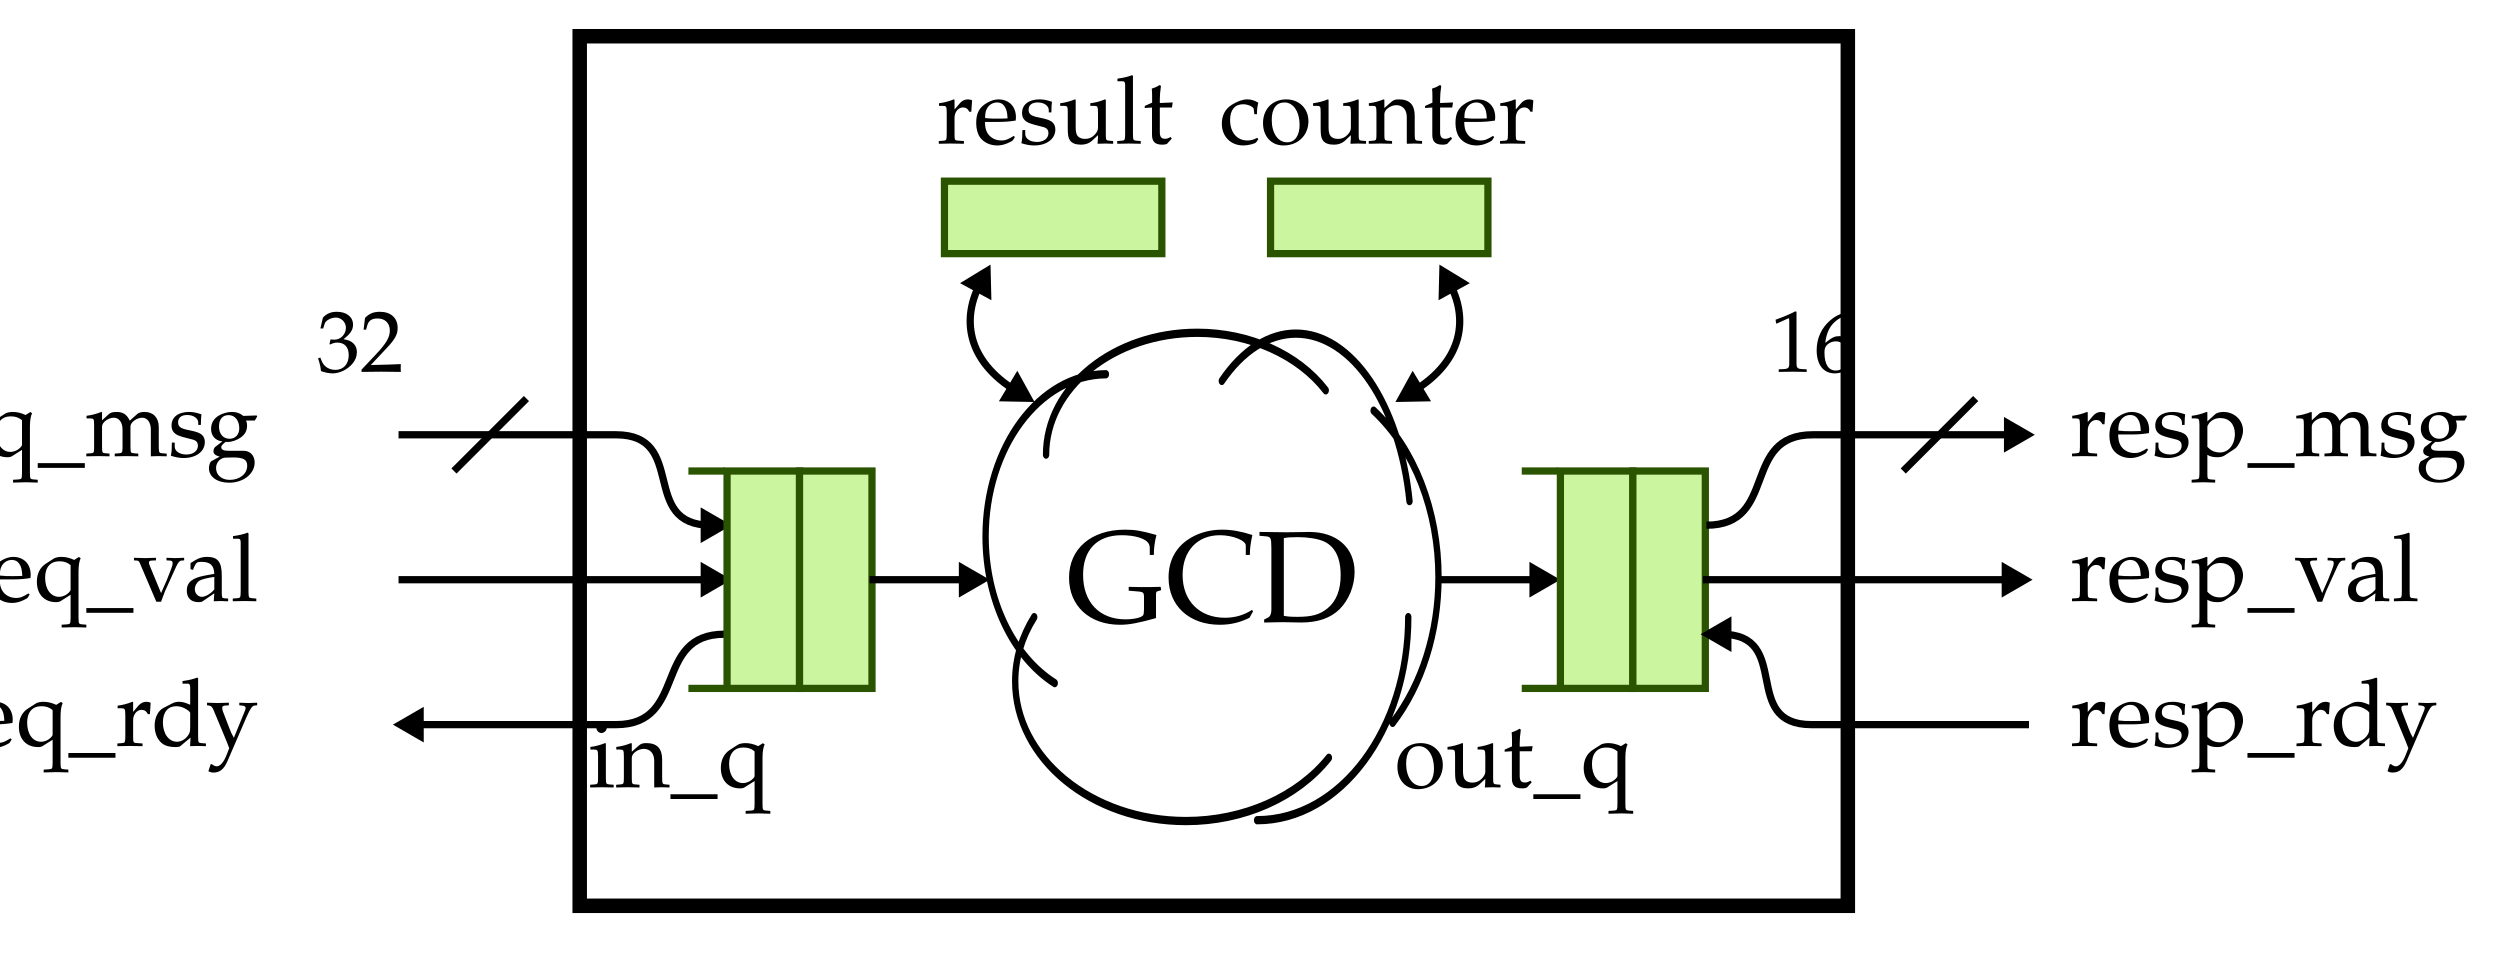
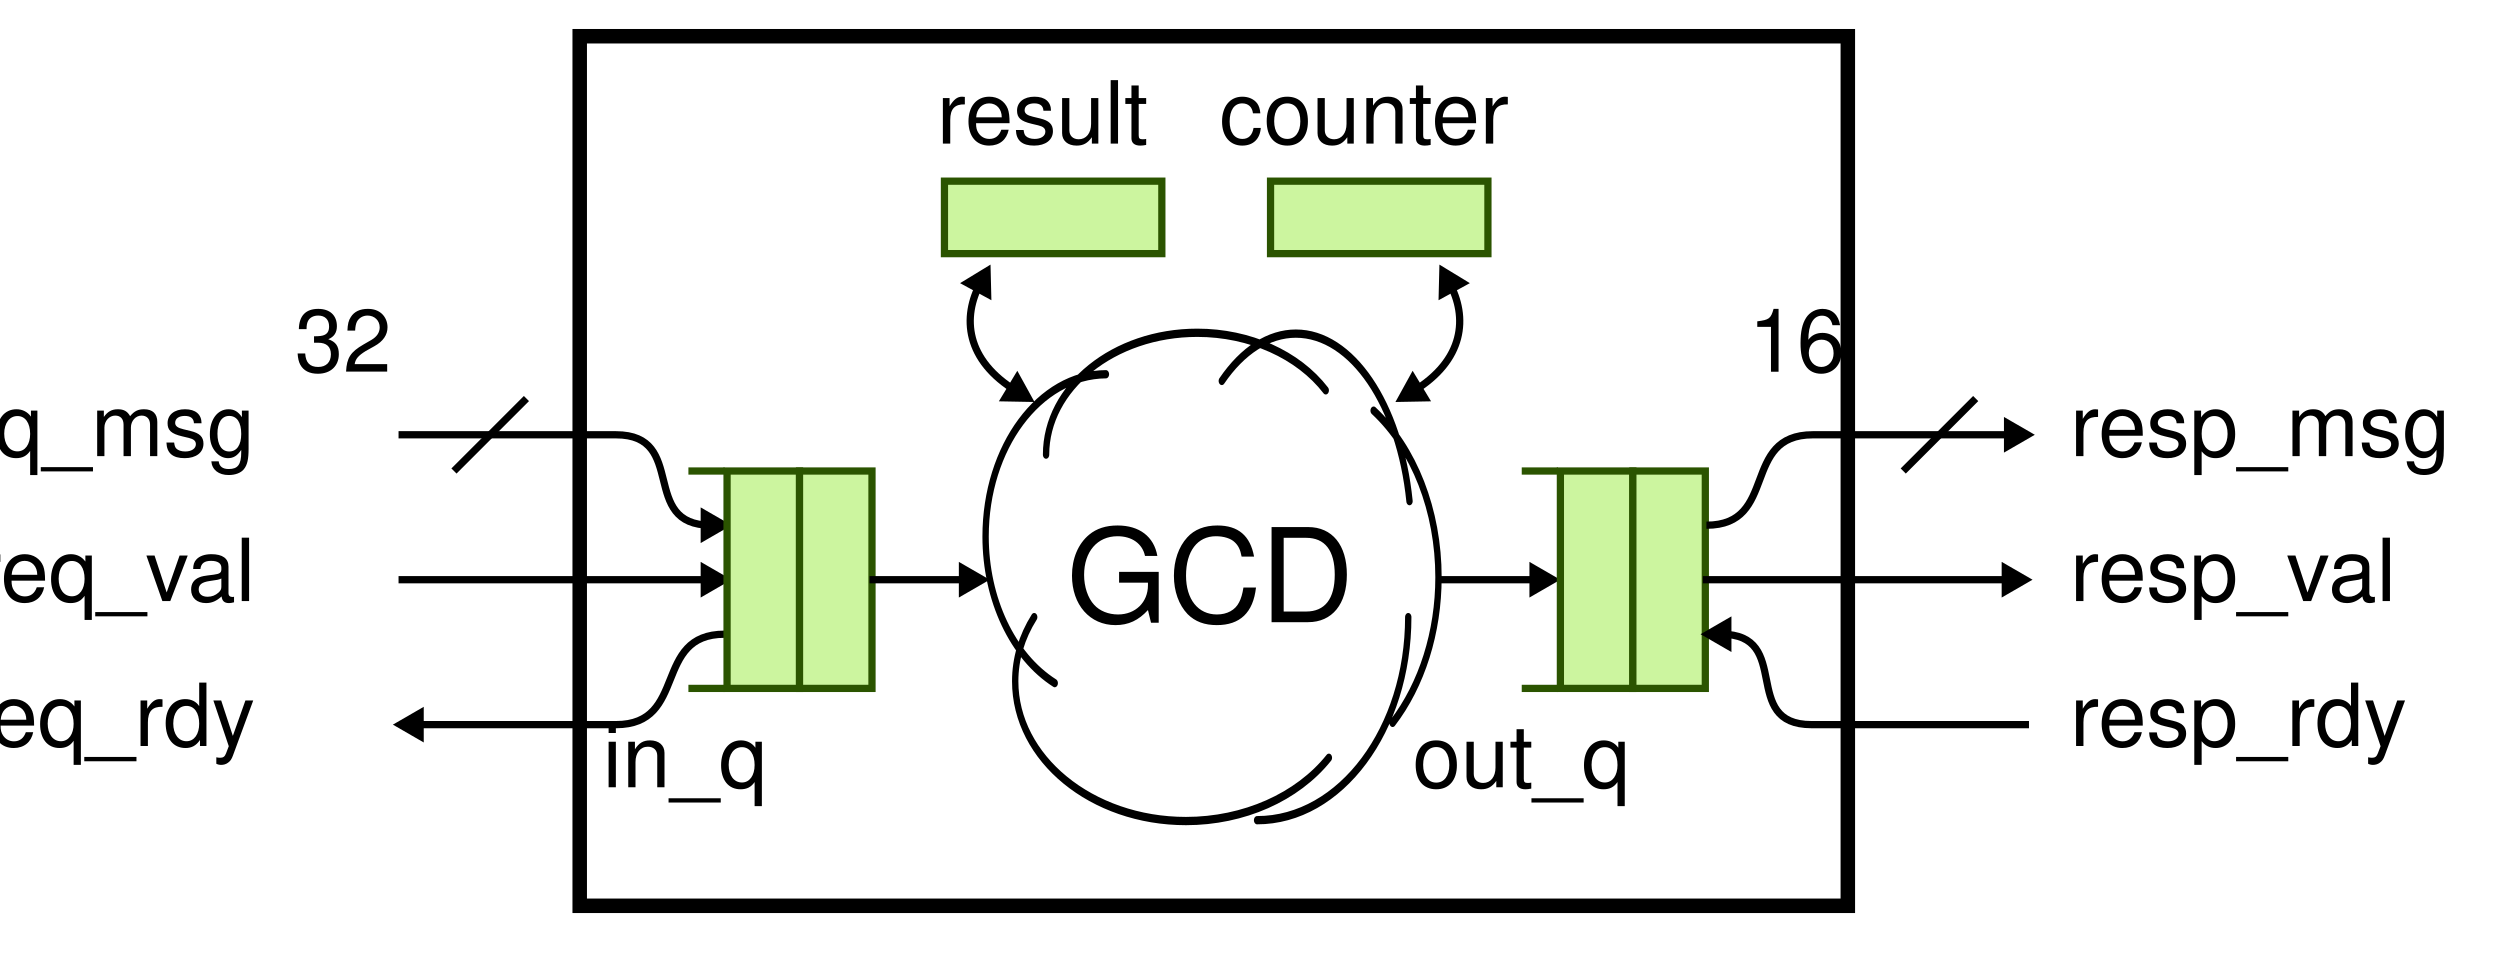
<svg xmlns="http://www.w3.org/2000/svg" width="345" height="135" id="svg2" version="1.0">
  <defs id="defs4">
    <marker orient="auto" refY="0" refX="0" id="TriangleInM" style="overflow:visible">
      <path id="path4972" d="m 5.77,0 -8.65,5 0,-10 8.65,5 z" style="fill-rule:evenodd;stroke:#000000;stroke-width:1pt" transform="scale(-0.4,-0.4)" />
    </marker>
    <marker orient="auto" refY="0" refX="0" id="TriangleOutM" style="overflow:visible">
      <path id="path7986" d="m 5.77,0 -8.65,5 0,-10 8.65,5 z" style="fill-rule:evenodd;stroke:#000000;stroke-width:1pt" transform="scale(0.4,0.4)" />
    </marker>
    <marker style="overflow:visible" id="TriangleOutL" refX="0" refY="0" orient="auto">
      <path transform="scale(0.8,0.8)" style="fill-rule:evenodd;stroke:#000000;stroke-width:1pt;marker-start:none" d="m 5.77,0 -8.65,5 0,-10 8.65,5 z" id="path3657" />
    </marker>
    <marker style="overflow:visible" id="TriangleOutLw" refX="0" refY="0" orient="auto">
      <path transform="scale(0.8,0.8)" style="fill:#ff0000;fill-rule:evenodd;stroke:#ff0000;stroke-width:1pt;marker-start:none" d="m 5.77,0 -8.65,5 0,-10 8.65,5 z" id="path4295" />
    </marker>
    <marker orient="auto" refY="0" refX="0" id="TriangleOutM-4" style="overflow:visible">
      <path id="path7986-2" d="m 5.77,0 -8.65,5 0,-10 8.65,5 z" style="fill-rule:evenodd;stroke:#000000;stroke-width:1pt" transform="scale(0.4,0.4)" />
    </marker>
  </defs>
  <g transform="translate(-49,-664)" id="layer1">
    <rect style="color:#000000;fill:none;stroke:#000000;stroke-width:2;stroke-linecap:butt;stroke-linejoin:miter;stroke-miterlimit:4;stroke-opacity:1;stroke-dasharray:none;stroke-dashoffset:0;marker:none;visibility:visible;display:inline;overflow:visible;enable-background:accumulate" id="rect2988" width="175" height="120" x="129" y="669" />
    <g style="fill:none;stroke:#000000;stroke-width:14660.373;stroke-miterlimit:10;stroke-opacity:1;stroke-dasharray:none" transform="matrix(5.9741239e-5,0,0,7.7881772e-5,189.098,749.1616)" id="g6151">
      <path d="M 724583.8,249202.6 C 651734.6,319189 527585.9,361357.5 394470.4,361357.5 176598.6,361369 -7.858276e-4,250430 -7.858276e-4,113588.8 -7.858276e-4,74058.72 15048.32,35113.64 43884.83,-0.011 M 91304.694,116957.06 c -97519.05,-47585.096 -159690.7,-148718.396 -159690.7,-259794.7 0,-158208.9 124188.1,-286695.31 277916.396,-287507.28 M 71295.752,-287896.01 c 0,-119246.95 156389.548,-215922.01 349292.768,-215922.01 120813.42,9.97 233023.85,38586.08 296753.37,102023.1 m -240093.94,-16687.66 c 47970.33,-54163.79 108531.96,-83853.07 171081.06,-83853.07 129233.5,0 239864,125104.81 262503.6,296842.81 m -82891.97,-160391.91 c 93865.3,67235.23 149835.2,177528.87 149835.2,295282.07 0,97222.9 -38218.7,190299.9 -105958.2,258018 M 907934.81,-0.011 C 907934.81,198744.9 751584.31,359853.3 558728.81,359853.3" style="fill:none;stroke:#000000;stroke-width:14660.373;stroke-linecap:round;stroke-linejoin:round;stroke-miterlimit:10;stroke-opacity:1;stroke-dasharray:none" id="path6153" />
    </g>
-     <text xml:space="preserve" style="font-size:13px;font-style:normal;font-variant:normal;font-weight:normal;font-stretch:normal;text-align:end;line-height:125%;writing-mode:lr-tb;text-anchor:end;color:#000000;fill:#000000;fill-opacity:1;stroke:none;stroke-width:3;marker:none;visibility:visible;display:inline;overflow:visible;enable-background:accumulate;font-family:Palatino;-inkscape-font-specification:Palatino" x="100.89" y="726.942" id="text5179">
+     <text xml:space="preserve" style="font-size:12px;font-style:normal;font-variant:normal;font-weight:normal;font-stretch:normal;text-align:end;line-height:125%;writing-mode:lr-tb;text-anchor:end;color:#000000;fill:#000000;fill-opacity:1;stroke:none;stroke-width:3;marker:none;visibility:visible;display:inline;overflow:visible;enable-background:accumulate;font-family:Helvetica;-inkscape-font-specification:Helvetica" x="100.89" y="726.942" id="text5179">
      <tspan id="tspan5181" x="100.89" y="726.942">req_msg</tspan>
    </text>
-     <text id="text5183" y="746.942" x="100.89" style="font-size:13px;font-style:normal;font-variant:normal;font-weight:normal;font-stretch:normal;text-align:end;line-height:125%;writing-mode:lr-tb;text-anchor:end;color:#000000;fill:#000000;fill-opacity:1;stroke:none;stroke-width:3;marker:none;visibility:visible;display:inline;overflow:visible;enable-background:accumulate;font-family:Palatino;-inkscape-font-specification:Palatino" xml:space="preserve">
+     <text id="text5183" y="746.942" x="100.89" style="font-size:12px;font-style:normal;font-variant:normal;font-weight:normal;font-stretch:normal;text-align:end;line-height:125%;writing-mode:lr-tb;text-anchor:end;color:#000000;fill:#000000;fill-opacity:1;stroke:none;stroke-width:3;marker:none;visibility:visible;display:inline;overflow:visible;enable-background:accumulate;font-family:Helvetica;-inkscape-font-specification:Helvetica" xml:space="preserve">
      <tspan y="746.942" x="100.89" id="tspan5185">req_val</tspan>
    </text>
-     <text xml:space="preserve" style="font-size:13px;font-style:normal;font-variant:normal;font-weight:normal;font-stretch:normal;text-align:end;line-height:125%;writing-mode:lr-tb;text-anchor:end;color:#000000;fill:#000000;fill-opacity:1;stroke:none;stroke-width:3;marker:none;visibility:visible;display:inline;overflow:visible;enable-background:accumulate;font-family:Palatino;-inkscape-font-specification:Palatino" x="100.89" y="766.942" id="text5187">
+     <text xml:space="preserve" style="font-size:12px;font-style:normal;font-variant:normal;font-weight:normal;font-stretch:normal;text-align:end;line-height:125%;writing-mode:lr-tb;text-anchor:end;color:#000000;fill:#000000;fill-opacity:1;stroke:none;stroke-width:3;marker:none;visibility:visible;display:inline;overflow:visible;enable-background:accumulate;font-family:Helvetica;-inkscape-font-specification:Helvetica" x="100.89" y="766.942" id="text5187">
      <tspan id="tspan5189" x="100.89" y="766.942">req_rdy</tspan>
    </text>
    <path style="color:#000000;fill:none;stroke:#000000;stroke-width:1;stroke-miterlimit:4;stroke-opacity:1;stroke-dasharray:none;marker:none;marker-end:url(#TriangleOutM-4);visibility:visible;display:inline;overflow:visible;enable-background:accumulate" d="m 104,744 43.11,0" id="path5191" />
    <path id="path5199" d="m 104,724 30,0 c 10,0 3.11,12.48 13.11,12.48" style="color:#000000;fill:none;stroke:#000000;stroke-width:1;stroke-miterlimit:4;stroke-opacity:1;stroke-dasharray:none;marker:none;marker-end:url(#TriangleOutM-4);visibility:visible;display:inline;overflow:visible;enable-background:accumulate" />
    <path style="color:#000000;fill:none;stroke:#000000;stroke-width:1;stroke-miterlimit:4;stroke-opacity:1;stroke-dasharray:none;marker:none;marker-end:url(#TriangleOutM);visibility:visible;display:inline;overflow:visible;enable-background:accumulate" d="M 149,751.52 C 139,751.52 144,764 134,764 l -27.942,0" id="path5201" />
-     <text xml:space="preserve" style="font-size:12px;font-style:normal;font-variant:normal;font-weight:normal;font-stretch:normal;text-align:end;line-height:125%;writing-mode:lr-tb;text-anchor:end;color:#000000;fill:#000000;fill-opacity:1;stroke:none;stroke-width:1;marker:none;visibility:visible;display:inline;overflow:visible;enable-background:accumulate;font-family:Palatino;-inkscape-font-specification:Palatino" x="119.704" y="715.295" id="text5203">
+     <text xml:space="preserve" style="font-size:12px;font-style:normal;font-variant:normal;font-weight:normal;font-stretch:normal;text-align:end;line-height:125%;writing-mode:lr-tb;text-anchor:end;color:#000000;fill:#000000;fill-opacity:1;stroke:none;stroke-width:1;marker:none;visibility:visible;display:inline;overflow:visible;enable-background:accumulate;font-family:Helvetica;-inkscape-font-specification:Helvetica" x="119.704" y="715.295" id="text5203">
      <tspan id="tspan5205" x="119.704" y="715.295">32</tspan>
    </text>
    <path style="color:#000000;fill:none;stroke:#000000;stroke-width:1;stroke-opacity:1;marker:none;visibility:visible;display:inline;overflow:visible;enable-background:accumulate" d="m 121.646,719 -10,10 0,0" id="path5207" />
-     <text id="text5271" y="715.295" x="320.307" style="font-size:12px;font-style:normal;font-variant:normal;font-weight:normal;font-stretch:normal;text-align:end;line-height:125%;writing-mode:lr-tb;text-anchor:end;color:#000000;fill:#000000;fill-opacity:1;stroke:none;stroke-width:1;marker:none;visibility:visible;display:inline;overflow:visible;enable-background:accumulate;font-family:Palatino;-inkscape-font-specification:Palatino" xml:space="preserve">
+     <text id="text5271" y="715.295" x="320.307" style="font-size:12px;font-style:normal;font-variant:normal;font-weight:normal;font-stretch:normal;text-align:end;line-height:125%;writing-mode:lr-tb;text-anchor:end;color:#000000;fill:#000000;fill-opacity:1;stroke:none;stroke-width:1;marker:none;visibility:visible;display:inline;overflow:visible;enable-background:accumulate;font-family:Helvetica;-inkscape-font-specification:Helvetica" xml:space="preserve">
      <tspan y="715.295" x="320.307" id="tspan5273">16</tspan>
    </text>
    <path id="path5275" d="m 321.646,719 -10,10 0,0" style="color:#000000;fill:none;stroke:#000000;stroke-width:1;stroke-opacity:1;marker:none;visibility:visible;display:inline;overflow:visible;enable-background:accumulate" />
-     <text id="text5277" y="726.942" x="334.67" style="font-size:13px;font-style:normal;font-variant:normal;font-weight:normal;font-stretch:normal;text-align:start;line-height:125%;writing-mode:lr-tb;text-anchor:start;color:#000000;fill:#000000;fill-opacity:1;stroke:none;stroke-width:3;marker:none;visibility:visible;display:inline;overflow:visible;enable-background:accumulate;font-family:Palatino;-inkscape-font-specification:Palatino" xml:space="preserve">
+     <text id="text5277" y="726.942" x="334.67" style="font-size:12px;font-style:normal;font-variant:normal;font-weight:normal;font-stretch:normal;text-align:start;line-height:125%;writing-mode:lr-tb;text-anchor:start;color:#000000;fill:#000000;fill-opacity:1;stroke:none;stroke-width:3;marker:none;visibility:visible;display:inline;overflow:visible;enable-background:accumulate;font-family:Helvetica;-inkscape-font-specification:Helvetica" xml:space="preserve">
      <tspan y="726.942" x="334.67" id="tspan5279">resp_msg</tspan>
    </text>
-     <text xml:space="preserve" style="font-size:13px;font-style:normal;font-variant:normal;font-weight:normal;font-stretch:normal;text-align:start;line-height:125%;writing-mode:lr-tb;text-anchor:start;color:#000000;fill:#000000;fill-opacity:1;stroke:none;stroke-width:3;marker:none;visibility:visible;display:inline;overflow:visible;enable-background:accumulate;font-family:Palatino;-inkscape-font-specification:Palatino" x="334.67" y="746.942" id="text5281">
+     <text xml:space="preserve" style="font-size:12px;font-style:normal;font-variant:normal;font-weight:normal;font-stretch:normal;text-align:start;line-height:125%;writing-mode:lr-tb;text-anchor:start;color:#000000;fill:#000000;fill-opacity:1;stroke:none;stroke-width:3;marker:none;visibility:visible;display:inline;overflow:visible;enable-background:accumulate;font-family:Helvetica;-inkscape-font-specification:Helvetica" x="334.67" y="746.942" id="text5281">
      <tspan id="tspan5283" x="334.67" y="746.942">resp_val</tspan>
    </text>
-     <text id="text5285" y="766.942" x="334.67" style="font-size:13px;font-style:normal;font-variant:normal;font-weight:normal;font-stretch:normal;text-align:start;line-height:125%;writing-mode:lr-tb;text-anchor:start;color:#000000;fill:#000000;fill-opacity:1;stroke:none;stroke-width:3;marker:none;visibility:visible;display:inline;overflow:visible;enable-background:accumulate;font-family:Palatino;-inkscape-font-specification:Palatino" xml:space="preserve">
+     <text id="text5285" y="766.942" x="334.67" style="font-size:12px;font-style:normal;font-variant:normal;font-weight:normal;font-stretch:normal;text-align:start;line-height:125%;writing-mode:lr-tb;text-anchor:start;color:#000000;fill:#000000;fill-opacity:1;stroke:none;stroke-width:3;marker:none;visibility:visible;display:inline;overflow:visible;enable-background:accumulate;font-family:Helvetica;-inkscape-font-specification:Helvetica" xml:space="preserve">
      <tspan y="766.942" x="334.67" id="tspan5287">resp_rdy</tspan>
    </text>
-     <text xml:space="preserve" style="font-size:18px;font-style:normal;font-variant:normal;font-weight:normal;font-stretch:normal;text-align:start;line-height:125%;writing-mode:lr-tb;text-anchor:start;color:#000000;fill:#000000;fill-opacity:1;stroke:none;stroke-width:3;marker:none;visibility:visible;display:inline;overflow:visible;enable-background:accumulate;font-family:Palatino;-inkscape-font-specification:Palatino" x="196.135" y="749.859" id="text17131">
+     <text xml:space="preserve" style="font-size:18px;font-style:normal;font-variant:normal;font-weight:normal;font-stretch:normal;text-align:start;line-height:125%;writing-mode:lr-tb;text-anchor:start;color:#000000;fill:#000000;fill-opacity:1;stroke:none;stroke-width:3;marker:none;visibility:visible;display:inline;overflow:visible;enable-background:accumulate;font-family:Helvetica;-inkscape-font-specification:Helvetica" x="196.135" y="749.859" id="text17131">
      <tspan id="tspan17133" x="196.135" y="749.859">GCD</tspan>
    </text>
    <rect style="color:#000000;fill:#ccf59f;stroke:#2b5400;stroke-width:1;stroke-linecap:butt;stroke-linejoin:miter;stroke-miterlimit:4;stroke-opacity:1;stroke-dasharray:none;stroke-dashoffset:0;marker:none;visibility:visible;display:inline;overflow:visible;enable-background:accumulate" id="rect5122" width="10" height="30" x="149.334" y="729" />
    <rect y="729" x="159.334" height="30" width="10" id="rect5130" style="color:#000000;fill:#ccf59f;stroke:#2b5400;stroke-width:1;stroke-linecap:butt;stroke-linejoin:miter;stroke-miterlimit:4;stroke-opacity:1;stroke-dasharray:none;stroke-dashoffset:0;marker:none;visibility:visible;display:inline;overflow:visible;enable-background:accumulate" />
    <path style="color:#000000;fill:#000000;fill-opacity:1;stroke:#2b5400;stroke-width:1;marker:none;visibility:visible;display:inline;overflow:visible;enable-background:accumulate" d="m 144,729 5,0" id="path4620" />
    <path id="path4622" d="m 144,759 5,0" style="color:#000000;fill:#000000;fill-opacity:1;stroke:#2b5400;stroke-width:1;marker:none;visibility:visible;display:inline;overflow:visible;enable-background:accumulate" />
    <path id="path4624" d="m 169,744 13.74,0" style="color:#000000;fill:none;stroke:#000000;stroke-width:1;stroke-miterlimit:4;stroke-opacity:1;stroke-dasharray:none;marker:none;marker-end:url(#TriangleOutM);visibility:visible;display:inline;overflow:visible;enable-background:accumulate" />
    <path style="color:#000000;fill:none;stroke:#000000;stroke-width:1;stroke-miterlimit:4;stroke-opacity:1;stroke-dasharray:none;marker:none;marker-end:url(#TriangleOutM);visibility:visible;display:inline;overflow:visible;enable-background:accumulate" d="m 247.74,744 13.74,0" id="path4626" />
    <rect y="729" x="264.334" height="30" width="10" id="rect4628" style="color:#000000;fill:#ccf59f;stroke:#2b5400;stroke-width:1;stroke-linecap:butt;stroke-linejoin:miter;stroke-miterlimit:4;stroke-opacity:1;stroke-dasharray:none;stroke-dashoffset:0;marker:none;visibility:visible;display:inline;overflow:visible;enable-background:accumulate" />
    <rect style="color:#000000;fill:#ccf59f;stroke:#2b5400;stroke-width:1;stroke-linecap:butt;stroke-linejoin:miter;stroke-miterlimit:4;stroke-opacity:1;stroke-dasharray:none;stroke-dashoffset:0;marker:none;visibility:visible;display:inline;overflow:visible;enable-background:accumulate" id="rect4630" width="10" height="30" x="274.334" y="729" />
    <path id="path4632" d="m 259,729 5,0" style="color:#000000;fill:#000000;fill-opacity:1;stroke:#2b5400;stroke-width:1;marker:none;visibility:visible;display:inline;overflow:visible;enable-background:accumulate" />
    <path style="color:#000000;fill:#000000;fill-opacity:1;stroke:#2b5400;stroke-width:1;marker:none;visibility:visible;display:inline;overflow:visible;enable-background:accumulate" d="m 259,759 5,0" id="path4634" />
    <path id="path4636" d="M 286.52,751.52 C 296.52,751.52 289,764 299,764 l 30,0" style="color:#000000;fill:none;stroke:#000000;stroke-width:1;stroke-miterlimit:4;stroke-opacity:1;stroke-dasharray:none;marker:none;marker-start:url(#TriangleInM);visibility:visible;display:inline;overflow:visible;enable-background:accumulate" />
    <path id="path4638" d="M 326.649,744 284,744" style="color:#000000;fill:none;stroke:#000000;stroke-width:1;stroke-miterlimit:4;stroke-opacity:1;stroke-dasharray:none;marker:none;marker-start:url(#TriangleInM);visibility:visible;display:inline;overflow:visible;enable-background:accumulate" />
    <path style="color:#000000;fill:none;stroke:#000000;stroke-width:1;stroke-miterlimit:4;stroke-opacity:1;stroke-dasharray:none;marker:none;marker-start:url(#TriangleInM);visibility:visible;display:inline;overflow:visible;enable-background:accumulate" d="m 326.964,724 -27.795,0 c -10,0 -4.685,12.48 -14.685,12.48" id="path4642" />
-     <text id="text5970" y="772.642" x="171.552" style="font-size:13px;font-style:normal;font-variant:normal;font-weight:normal;font-stretch:normal;text-align:end;line-height:125%;writing-mode:lr-tb;text-anchor:end;color:#000000;fill:#000000;fill-opacity:1;stroke:none;stroke-width:3;marker:none;visibility:visible;display:inline;overflow:visible;enable-background:accumulate;font-family:Palatino;-inkscape-font-specification:Palatino" xml:space="preserve">
+     <text id="text5970" y="772.642" x="171.552" style="font-size:12px;font-style:normal;font-variant:normal;font-weight:normal;font-stretch:normal;text-align:end;line-height:125%;writing-mode:lr-tb;text-anchor:end;color:#000000;fill:#000000;fill-opacity:1;stroke:none;stroke-width:3;marker:none;visibility:visible;display:inline;overflow:visible;enable-background:accumulate;font-family:Helvetica;-inkscape-font-specification:Helvetica" xml:space="preserve">
      <tspan y="772.642" x="171.552" id="tspan5972">in_q</tspan>
    </text>
-     <text xml:space="preserve" style="font-size:13px;font-style:normal;font-variant:normal;font-weight:normal;font-stretch:normal;text-align:end;line-height:125%;writing-mode:lr-tb;text-anchor:end;color:#000000;fill:#000000;fill-opacity:1;stroke:none;stroke-width:3;marker:none;visibility:visible;display:inline;overflow:visible;enable-background:accumulate;font-family:Palatino;-inkscape-font-specification:Palatino" x="290.628" y="772.642" id="text5974">
+     <text xml:space="preserve" style="font-size:12px;font-style:normal;font-variant:normal;font-weight:normal;font-stretch:normal;text-align:end;line-height:125%;writing-mode:lr-tb;text-anchor:end;color:#000000;fill:#000000;fill-opacity:1;stroke:none;stroke-width:3;marker:none;visibility:visible;display:inline;overflow:visible;enable-background:accumulate;font-family:Helvetica;-inkscape-font-specification:Helvetica" x="290.628" y="772.642" id="text5974">
      <tspan id="tspan5976" x="290.628" y="772.642">out_q</tspan>
    </text>
    <rect style="color:#000000;fill:#ccf59f;stroke:#2b5400;stroke-width:1;stroke-linecap:butt;stroke-linejoin:miter;stroke-miterlimit:4;stroke-opacity:1;stroke-dasharray:none;stroke-dashoffset:0;marker:none;visibility:visible;display:inline;overflow:visible;enable-background:accumulate" id="rect6175" width="10" height="30" x="689" y="-254.334" transform="matrix(0,1,-1,0,0,0)" />
    <rect transform="matrix(0,1,-1,0,0,0)" y="-209.334" x="689" height="30" width="10" id="rect6177" style="color:#000000;fill:#ccf59f;stroke:#2b5400;stroke-width:1;stroke-linecap:butt;stroke-linejoin:miter;stroke-miterlimit:4;stroke-opacity:1;stroke-dasharray:none;stroke-dashoffset:0;marker:none;visibility:visible;display:inline;overflow:visible;enable-background:accumulate" />
-     <text xml:space="preserve" style="font-size:13px;font-style:normal;font-variant:normal;font-weight:normal;font-stretch:normal;text-align:start;line-height:125%;writing-mode:lr-tb;text-anchor:start;color:#000000;fill:#000000;fill-opacity:1;stroke:none;stroke-width:1.5;marker:none;visibility:visible;display:inline;overflow:visible;enable-background:accumulate;font-family:Palatino;-inkscape-font-specification:Palatino" x="217.27" y="683.811" id="text6179">
+     <text xml:space="preserve" style="font-size:12px;font-style:normal;font-variant:normal;font-weight:normal;font-stretch:normal;text-align:start;line-height:125%;writing-mode:lr-tb;text-anchor:start;color:#000000;fill:#000000;fill-opacity:1;stroke:none;stroke-width:1.5;marker:none;visibility:visible;display:inline;overflow:visible;enable-background:accumulate;font-family:Helvetica;-inkscape-font-specification:Helvetica" x="217.27" y="683.811" id="text6179">
      <tspan x="217.27" y="683.811" id="tspan6183">counter</tspan>
    </text>
-     <text id="text6187" y="683.811" x="178.291" style="font-size:13px;font-style:normal;font-variant:normal;font-weight:normal;font-stretch:normal;text-align:start;line-height:125%;writing-mode:lr-tb;text-anchor:start;color:#000000;fill:#000000;fill-opacity:1;stroke:none;stroke-width:1.5;marker:none;visibility:visible;display:inline;overflow:visible;enable-background:accumulate;font-family:Palatino;-inkscape-font-specification:Palatino" xml:space="preserve">
+     <text id="text6187" y="683.811" x="178.291" style="font-size:12px;font-style:normal;font-variant:normal;font-weight:normal;font-stretch:normal;text-align:start;line-height:125%;writing-mode:lr-tb;text-anchor:start;color:#000000;fill:#000000;fill-opacity:1;stroke:none;stroke-width:1.5;marker:none;visibility:visible;display:inline;overflow:visible;enable-background:accumulate;font-family:Helvetica;-inkscape-font-specification:Helvetica" xml:space="preserve">
      <tspan id="tspan6189" y="683.811" x="178.291">result</tspan>
    </text>
    <path style="color:#000000;fill:none;stroke:#000000;stroke-width:1;stroke-miterlimit:4;stroke-opacity:1;stroke-dasharray:none;marker:none;marker-start:url(#TriangleInM);marker-end:url(#TriangleOutM);visibility:visible;display:inline;overflow:visible;enable-background:accumulate" d="m 244,718.008 c 7.116,-4.295 7.594,-10.246 5,-15" id="path6191" />
    <path id="path6921" d="m 189.331,718.008 c -7.116,-4.295 -7.594,-10.246 -5,-15" style="color:#000000;fill:none;stroke:#000000;stroke-width:1;stroke-miterlimit:4;stroke-opacity:1;stroke-dasharray:none;marker:none;marker-start:url(#TriangleInM);marker-end:url(#TriangleOutM);visibility:visible;display:inline;overflow:visible;enable-background:accumulate" />
  </g>
</svg>
